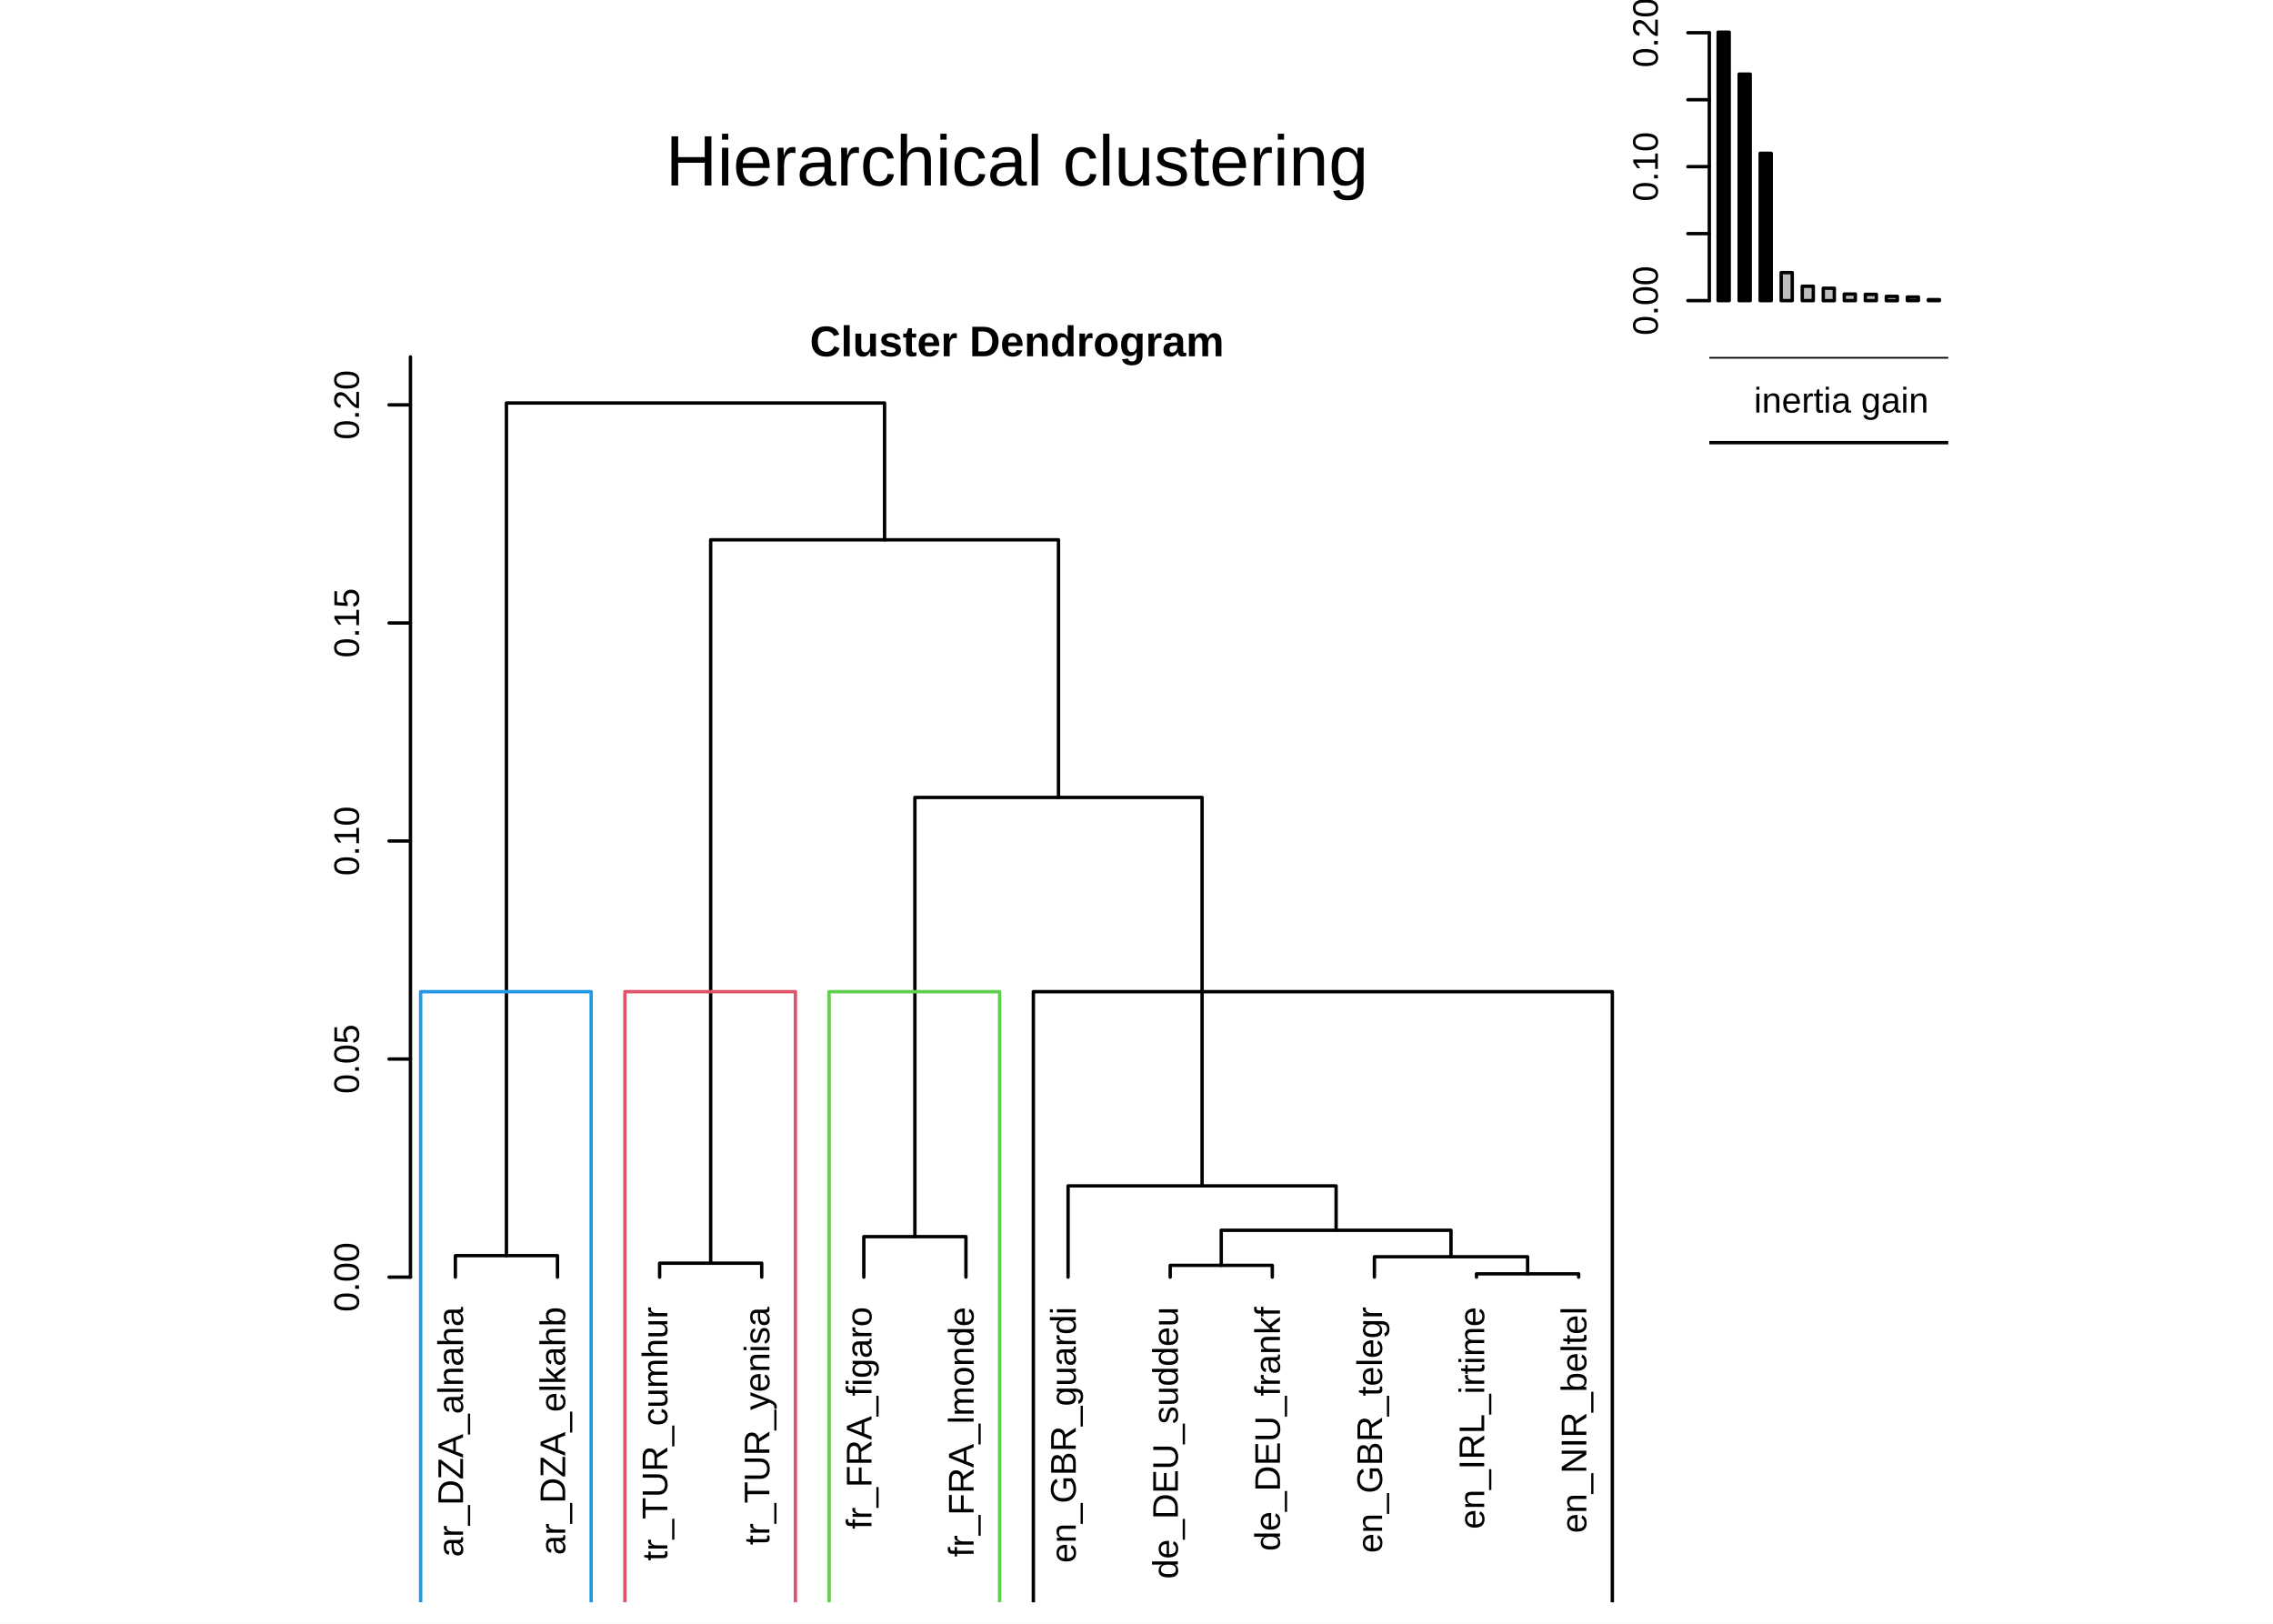
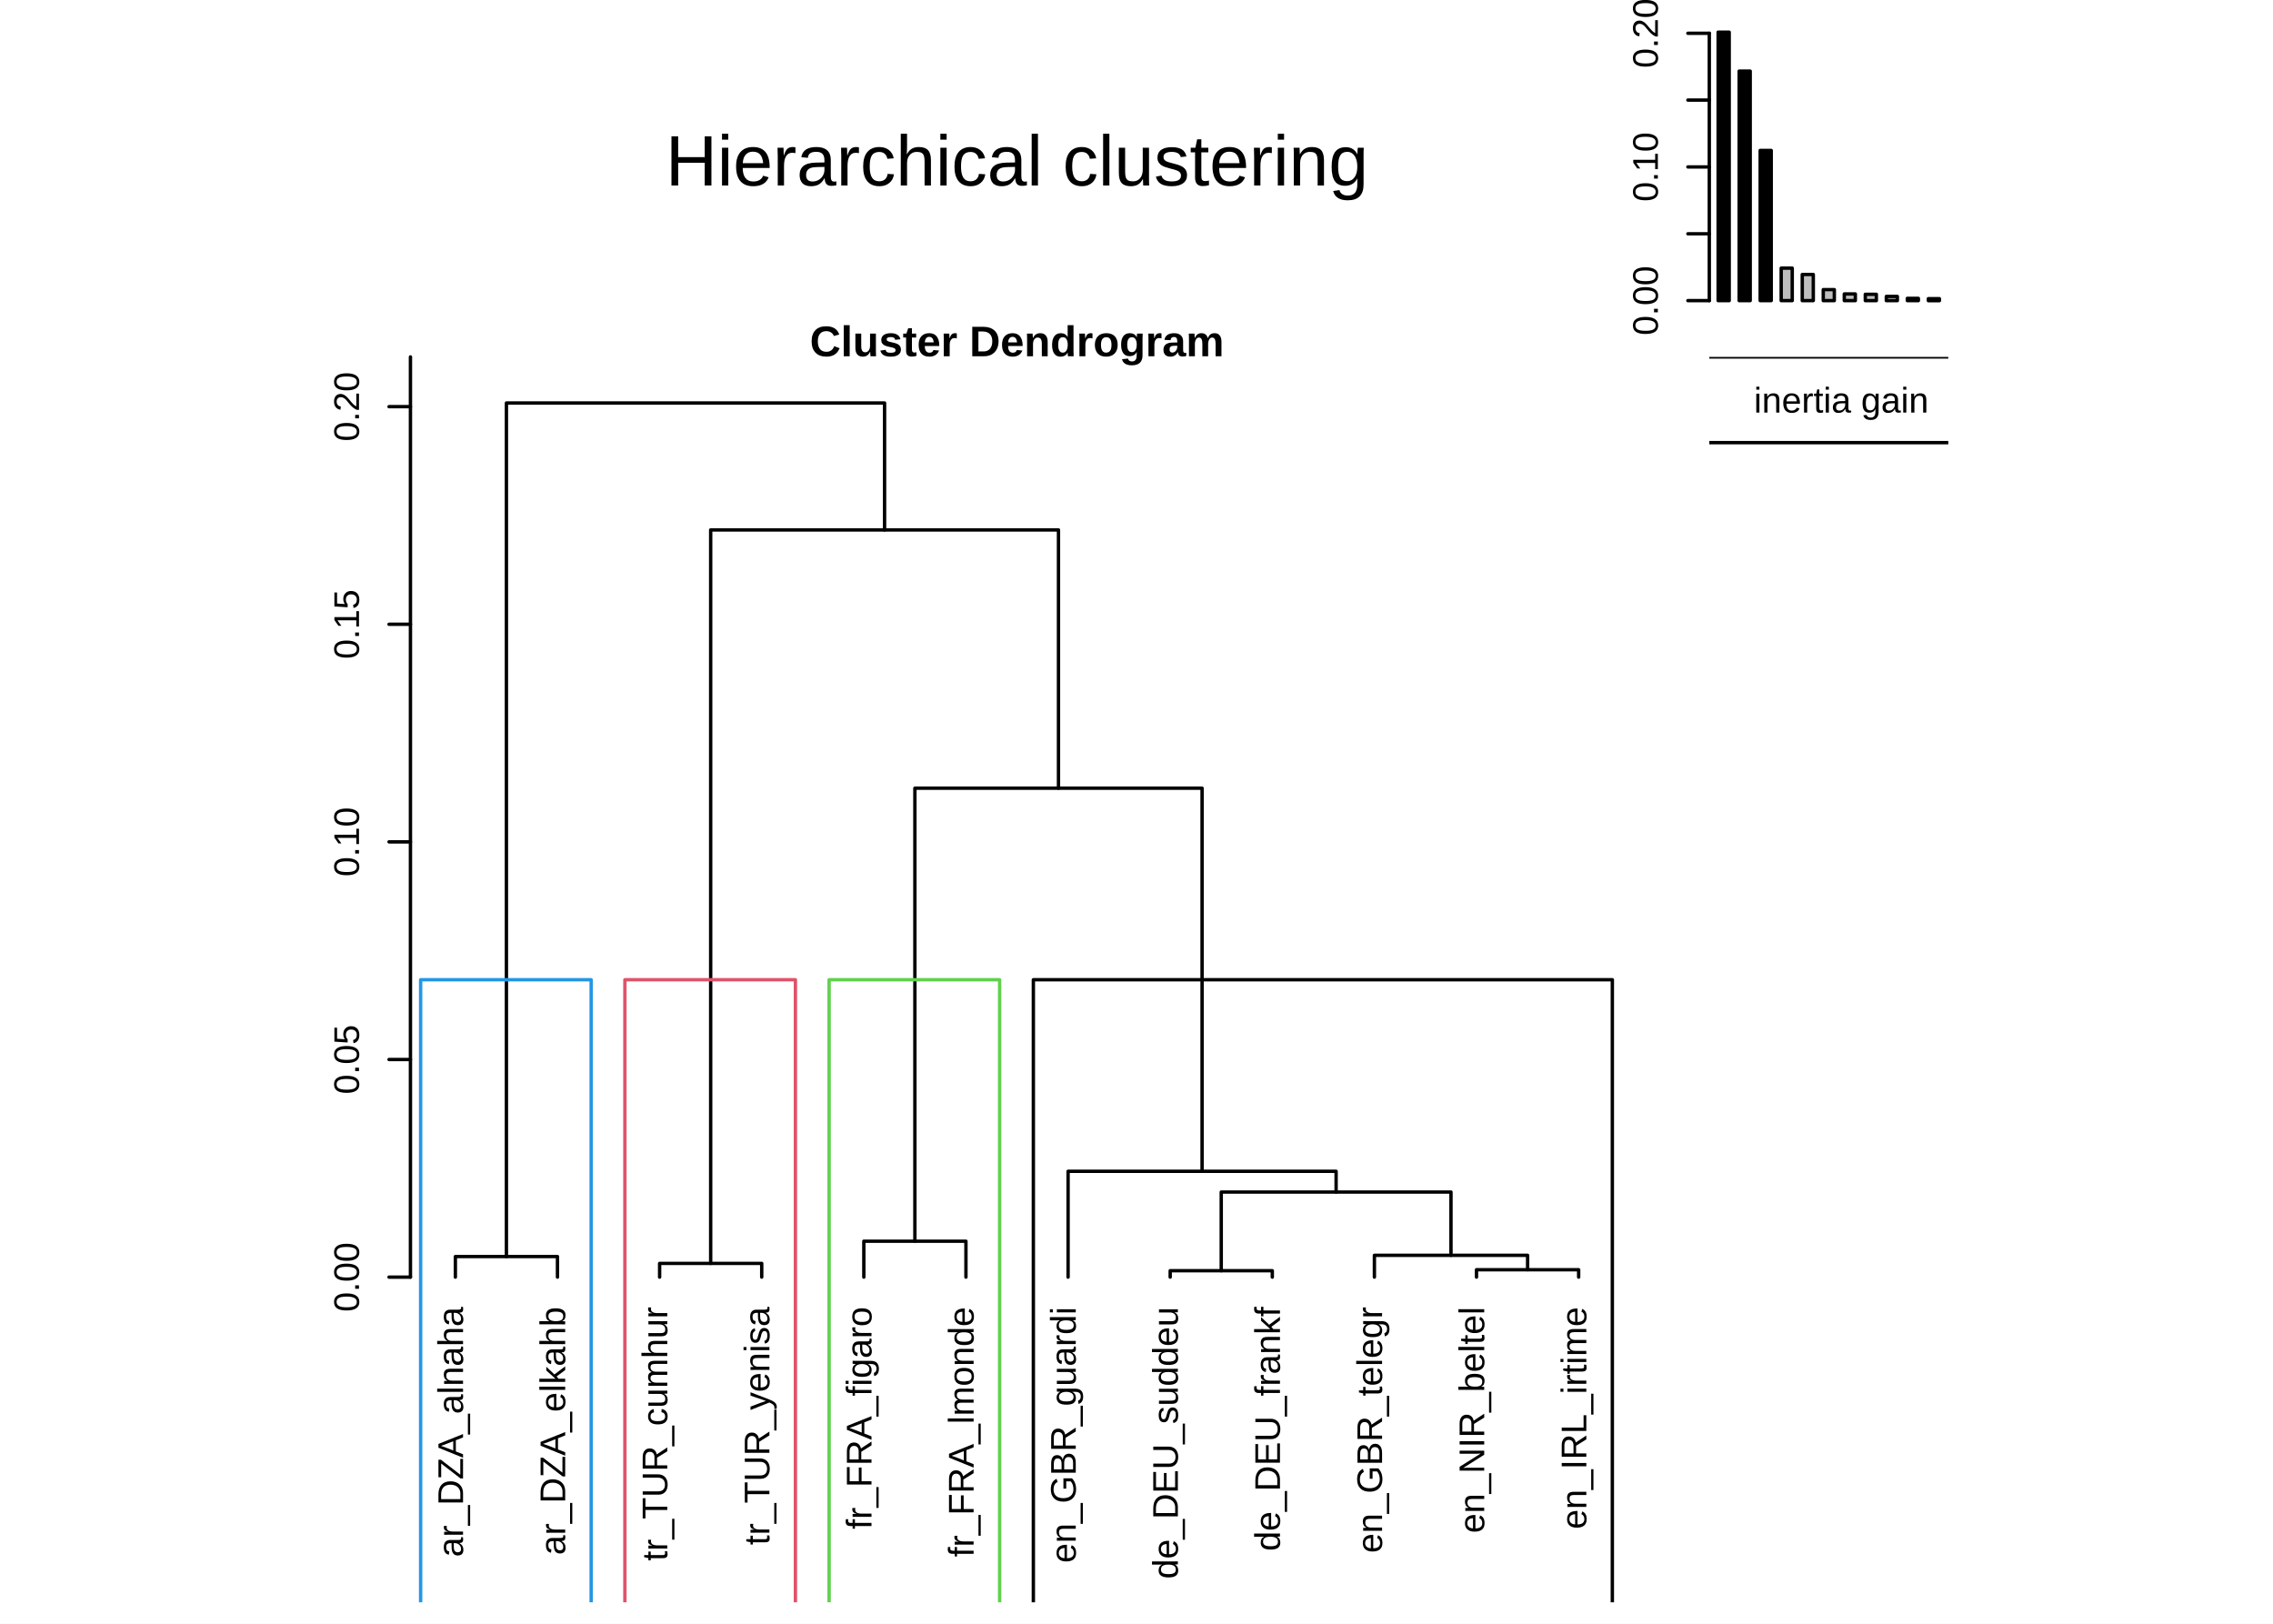
<svg xmlns="http://www.w3.org/2000/svg" class="svglite" width="504.00pt" height="360.00pt" viewBox="0 0 504.00 360.00">
  <defs>
    <style type="text/css">
    .svglite line, .svglite polyline, .svglite polygon, .svglite path, .svglite rect, .svglite circle {
      fill: none;
      stroke: #000000;
      stroke-linecap: round;
      stroke-linejoin: round;
      stroke-miterlimit: 10.00;
    }
  </style>
  </defs>
  <rect width="100%" height="100%" style="stroke: none; fill: #FFFFFF;" />
  <defs>
    <clipPath id="cpMC4wMHw1MDQuMDB8MC4wMHwzNjAuMDA=">
      <rect x="0.00" y="0.00" width="504.00" height="360.00" />
    </clipPath>
  </defs>
  <g clip-path="url(#cpMC4wMHw1MDQuMDB8MC4wMHwzNjAuMDA=)">
</g>
  <defs>
    <clipPath id="cpMzYwLjAwfDQzMi4wMHwwLjAwfDcyLjAw">
      <rect x="360.00" y="0.00" width="72.00" height="72.00" />
    </clipPath>
  </defs>
  <g clip-path="url(#cpMzYwLjAwfDQzMi4wMHwwLjAwfDcyLjAw)">
    <rect x="380.97" y="7.13" width="2.45" height="59.52" style="stroke-width: 0.75; fill: #000000;" />
-     <rect x="385.63" y="16.44" width="2.45" height="50.21" style="stroke-width: 0.75; fill: #000000;" />
-     <rect x="390.29" y="33.99" width="2.45" height="32.66" style="stroke-width: 0.75; fill: #000000;" />
-     <rect x="394.95" y="60.44" width="2.45" height="6.21" style="stroke-width: 0.75; fill: #BEBEBE;" />
-     <rect x="399.62" y="63.46" width="2.45" height="3.19" style="stroke-width: 0.75; fill: #BEBEBE;" />
-     <rect x="404.28" y="63.90" width="2.45" height="2.76" style="stroke-width: 0.75; fill: #BEBEBE;" />
-     <rect x="408.94" y="65.19" width="2.45" height="1.46" style="stroke-width: 0.75; fill: #BEBEBE;" />
-     <rect x="413.60" y="65.26" width="2.45" height="1.39" style="stroke-width: 0.75; fill: #BEBEBE;" />
-     <rect x="418.26" y="65.71" width="2.45" height="0.95" style="stroke-width: 0.75; fill: #BEBEBE;" />
-     <rect x="422.92" y="65.85" width="2.45" height="0.80" style="stroke-width: 0.75; fill: #BEBEBE;" />
-     <rect x="427.58" y="66.43" width="2.45" height="0.22" style="stroke-width: 0.75; fill: #BEBEBE;" />
+     <rect x="385.63" y="15.77" width="2.45" height="50.88" style="stroke-width: 0.75; fill: #000000;" />
+     <rect x="390.29" y="33.36" width="2.45" height="33.29" style="stroke-width: 0.75; fill: #000000;" />
+     <rect x="394.95" y="59.45" width="2.45" height="7.20" style="stroke-width: 0.75; fill: #BEBEBE;" />
+     <rect x="399.62" y="60.86" width="2.45" height="5.79" style="stroke-width: 0.75; fill: #BEBEBE;" />
+     <rect x="404.28" y="64.21" width="2.45" height="2.44" style="stroke-width: 0.75; fill: #BEBEBE;" />
+     <rect x="408.94" y="65.17" width="2.45" height="1.48" style="stroke-width: 0.75; fill: #BEBEBE;" />
+     <rect x="413.60" y="65.25" width="2.45" height="1.40" style="stroke-width: 0.75; fill: #BEBEBE;" />
+     <rect x="418.26" y="65.72" width="2.45" height="0.93" style="stroke-width: 0.75; fill: #BEBEBE;" />
+     <rect x="422.92" y="66.15" width="2.45" height="0.50" style="stroke-width: 0.75; fill: #BEBEBE;" />
+     <rect x="427.58" y="66.22" width="2.45" height="0.44" style="stroke-width: 0.75; fill: #BEBEBE;" />
  </g>
  <g clip-path="url(#cpMC4wMHw1MDQuMDB8MC4wMHwzNjAuMDA=)">
-     <line x1="379.01" y1="66.65" x2="379.01" y2="7.26" style="stroke-width: 0.75;" />
+     <line x1="379.01" y1="66.65" x2="379.01" y2="7.38" style="stroke-width: 0.75;" />
    <line x1="379.01" y1="66.65" x2="374.26" y2="66.65" style="stroke-width: 0.75;" />
-     <line x1="379.01" y1="51.80" x2="374.26" y2="51.80" style="stroke-width: 0.75;" />
-     <line x1="379.01" y1="36.95" x2="374.26" y2="36.95" style="stroke-width: 0.75;" />
-     <line x1="379.01" y1="22.11" x2="374.26" y2="22.11" style="stroke-width: 0.75;" />
-     <line x1="379.01" y1="7.26" x2="374.26" y2="7.26" style="stroke-width: 0.75;" />
+     <line x1="379.01" y1="51.83" x2="374.26" y2="51.83" style="stroke-width: 0.75;" />
+     <line x1="379.01" y1="37.01" x2="374.26" y2="37.01" style="stroke-width: 0.75;" />
+     <line x1="379.01" y1="22.19" x2="374.26" y2="22.19" style="stroke-width: 0.75;" />
+     <line x1="379.01" y1="7.38" x2="374.26" y2="7.38" style="stroke-width: 0.75;" />
    <text transform="translate(367.60,66.65) rotate(-90)" text-anchor="middle" style="font-size: 7.92px; font-family: Arial;" textLength="15.39px" lengthAdjust="spacingAndGlyphs">0.00</text>
-     <text transform="translate(367.60,36.95) rotate(-90)" text-anchor="middle" style="font-size: 7.92px; font-family: Arial;" textLength="15.39px" lengthAdjust="spacingAndGlyphs">0.10</text>
-     <text transform="translate(367.60,7.26) rotate(-90)" text-anchor="middle" style="font-size: 7.92px; font-family: Arial;" textLength="15.39px" lengthAdjust="spacingAndGlyphs">0.20</text>
+     <text transform="translate(367.60,37.01) rotate(-90)" text-anchor="middle" style="font-size: 7.92px; font-family: Arial;" textLength="15.39px" lengthAdjust="spacingAndGlyphs">0.10</text>
+     <text transform="translate(367.60,7.38) rotate(-90)" text-anchor="middle" style="font-size: 7.92px; font-family: Arial;" textLength="15.39px" lengthAdjust="spacingAndGlyphs">0.20</text>
  </g>
  <defs>
    <clipPath id="cpOTEuMDF8MzYwLjAwfDcuMTN8NjcuMjU=">
      <rect x="91.01" y="7.13" width="268.99" height="60.12" />
    </clipPath>
  </defs>
  <g clip-path="url(#cpOTEuMDF8MzYwLjAwfDcuMTN8NjcuMjU=)">
    <circle cx="225.50" cy="37.19" r="1.78" style="stroke-width: 0.75; stroke: #FFFFFF;" />
  </g>
  <defs>
    <clipPath id="cpNzIuMDB8MzYwLjAwfDAuMDB8NzIuMDA=">
      <rect x="72.00" y="0.00" width="288.00" height="72.00" />
    </clipPath>
  </defs>
  <g clip-path="url(#cpNzIuMDB8MzYwLjAwfDAuMDB8NzIuMDA=)">
</g>
  <g clip-path="url(#cpOTEuMDF8MzYwLjAwfDcuMTN8NjcuMjU=)">
    <text x="225.50" y="41.13" text-anchor="middle" style="font-size: 15.84px; font-family: Arial;" textLength="155.71px" lengthAdjust="spacingAndGlyphs">Hierarchical clustering</text>
  </g>
  <defs>
    <clipPath id="cpMzc5LjAxfDQzMi4wMHw3OS4xM3wzNTUuMjU=">
      <rect x="379.01" y="79.13" width="52.99" height="276.12" />
    </clipPath>
  </defs>
  <g clip-path="url(#cpMzc5LjAxfDQzMi4wMHw3OS4xM3wzNTUuMjU=)">
    <circle cx="405.50" cy="217.19" r="1.78" style="stroke-width: 0.75; stroke: #FFFFFF;" />
  </g>
  <defs>
    <clipPath id="cpMzYwLjAwfDQzMi4wMHw3Mi4wMHwzNjAuMDA=">
      <rect x="360.00" y="72.00" width="72.00" height="288.00" />
    </clipPath>
  </defs>
  <g clip-path="url(#cpMzYwLjAwfDQzMi4wMHw3Mi4wMHwzNjAuMDA=)">
</g>
  <g clip-path="url(#cpMzc5LjAxfDQzMi4wMHw3OS4xM3wzNTUuMjU=)">
    <rect x="374.65" y="79.13" width="61.72" height="19.01" style="stroke-width: 0.75;" />
    <text x="388.90" y="91.47" style="font-size: 7.92px; font-family: Arial;" textLength="43.08px" lengthAdjust="spacingAndGlyphs">inertia gain  </text>
  </g>
  <defs>
    <clipPath id="cpOTEuMDF8MzYwLjAwfDc5LjEzfDM1NS4yNQ==">
      <rect x="91.01" y="79.13" width="268.99" height="276.12" />
    </clipPath>
  </defs>
  <g clip-path="url(#cpOTEuMDF8MzYwLjAwfDc5LjEzfDM1NS4yNQ==)">
</g>
  <defs>
    <clipPath id="cpNzIuMDB8MzYwLjAwfDcyLjAwfDM2MC4wMA==">
      <rect x="72.00" y="72.00" width="288.00" height="288.00" />
    </clipPath>
  </defs>
  <g clip-path="url(#cpNzIuMDB8MzYwLjAwfDcyLjAwfDM2MC4wMA==)">
    <text transform="translate(102.67,289.74) rotate(-90)" text-anchor="end" style="font-size: 7.92px; font-family: Arial;" textLength="55.40px" lengthAdjust="spacingAndGlyphs">ar_DZA_alnaha</text>
    <text transform="translate(125.32,289.74) rotate(-90)" text-anchor="end" style="font-size: 7.92px; font-family: Arial;" textLength="54.95px" lengthAdjust="spacingAndGlyphs">ar_DZA_elkahb</text>
-     <polyline points="100.97,283.15 100.97,278.39 123.61,278.39 123.61,283.15 " style="stroke-width: 0.75;" />
+     <polyline points="100.97,283.15 100.97,278.59 123.61,278.59 123.61,283.15 " style="stroke-width: 0.75;" />
    <text transform="translate(147.96,289.74) rotate(-90)" text-anchor="end" style="font-size: 7.92px; font-family: Arial;" textLength="56.25px" lengthAdjust="spacingAndGlyphs">tr_TUR_cumhur</text>
    <text transform="translate(170.60,289.74) rotate(-90)" text-anchor="end" style="font-size: 7.92px; font-family: Arial;" textLength="52.74px" lengthAdjust="spacingAndGlyphs">tr_TUR_yenisa</text>
-     <polyline points="146.26,283.15 146.26,280.06 168.90,280.06 168.90,283.15 " style="stroke-width: 0.75;" />
+     <polyline points="146.26,283.15 146.26,280.11 168.90,280.11 168.90,283.15 " style="stroke-width: 0.75;" />
    <text transform="translate(193.24,289.74) rotate(-90)" text-anchor="end" style="font-size: 7.92px; font-family: Arial;" textLength="49.23px" lengthAdjust="spacingAndGlyphs">fr_FRA_figaro</text>
    <text transform="translate(215.88,289.74) rotate(-90)" text-anchor="end" style="font-size: 7.92px; font-family: Arial;" textLength="55.38px" lengthAdjust="spacingAndGlyphs">fr_FRA_lmonde</text>
-     <polyline points="191.54,283.15 191.54,274.18 214.18,274.18 214.18,283.15 " style="stroke-width: 0.75;" />
+     <polyline points="191.54,283.15 191.54,275.19 214.18,275.19 214.18,283.15 " style="stroke-width: 0.75;" />
    <text transform="translate(238.53,289.74) rotate(-90)" text-anchor="end" style="font-size: 7.92px; font-family: Arial;" textLength="56.71px" lengthAdjust="spacingAndGlyphs">en_GBR_guardi</text>
    <text transform="translate(261.17,289.74) rotate(-90)" text-anchor="end" style="font-size: 7.92px; font-family: Arial;" textLength="60.24px" lengthAdjust="spacingAndGlyphs">de_DEU_suddeu</text>
    <text transform="translate(283.81,289.74) rotate(-90)" text-anchor="end" style="font-size: 7.92px; font-family: Arial;" textLength="54.06px" lengthAdjust="spacingAndGlyphs">de_DEU_frankf</text>
-     <polyline points="259.47,283.15 259.47,280.54 282.11,280.54 282.11,283.15 " style="stroke-width: 0.75;" />
+     <polyline points="259.47,283.15 259.47,281.73 282.11,281.73 282.11,283.15 " style="stroke-width: 0.75;" />
    <text transform="translate(306.45,289.74) rotate(-90)" text-anchor="end" style="font-size: 7.92px; font-family: Arial;" textLength="54.51px" lengthAdjust="spacingAndGlyphs">en_GBR_telegr</text>
-     <text transform="translate(329.10,289.74) rotate(-90)" text-anchor="end" style="font-size: 7.92px; font-family: Arial;" textLength="49.23px" lengthAdjust="spacingAndGlyphs">en_IRL_irtime</text>
-     <text transform="translate(351.74,289.74) rotate(-90)" text-anchor="end" style="font-size: 7.92px; font-family: Arial;" textLength="50.12px" lengthAdjust="spacingAndGlyphs">en_NIR_beltel</text>
-     <polyline points="327.39,283.15 327.39,282.42 350.04,282.42 350.04,283.15 " style="stroke-width: 0.75;" />
-     <polyline points="304.75,283.15 304.75,278.63 338.72,278.63 338.72,282.42 " style="stroke-width: 0.75;" />
-     <polyline points="270.79,280.54 270.79,272.76 321.73,272.76 321.73,278.63 " style="stroke-width: 0.75;" />
-     <polyline points="236.83,283.15 236.83,262.92 296.26,262.92 296.26,272.76 " style="stroke-width: 0.75;" />
-     <polyline points="202.86,274.18 202.86,176.80 266.54,176.80 266.54,262.92 " style="stroke-width: 0.75;" />
-     <polyline points="157.58,280.06 157.58,119.68 234.70,119.68 234.70,176.80 " style="stroke-width: 0.75;" />
-     <polyline points="112.29,278.39 112.29,89.35 196.14,89.35 196.14,119.68 " style="stroke-width: 0.75;" />
+     <text transform="translate(329.10,289.74) rotate(-90)" text-anchor="end" style="font-size: 7.92px; font-family: Arial;" textLength="50.12px" lengthAdjust="spacingAndGlyphs">en_NIR_beltel</text>
+     <text transform="translate(351.74,289.74) rotate(-90)" text-anchor="end" style="font-size: 7.92px; font-family: Arial;" textLength="49.23px" lengthAdjust="spacingAndGlyphs">en_IRL_irtime</text>
+     <polyline points="327.39,283.15 327.39,281.51 350.04,281.51 350.04,283.15 " style="stroke-width: 0.75;" />
+     <polyline points="304.75,283.15 304.75,278.32 338.72,278.32 338.72,281.51 " style="stroke-width: 0.75;" />
+     <polyline points="270.79,281.73 270.79,264.29 321.73,264.29 321.73,278.32 " style="stroke-width: 0.75;" />
+     <polyline points="236.83,283.15 236.83,259.69 296.26,259.69 296.26,264.29 " style="stroke-width: 0.75;" />
+     <polyline points="202.86,275.19 202.86,174.75 266.54,174.75 266.54,259.69 " style="stroke-width: 0.75;" />
+     <polyline points="157.58,280.11 157.58,117.49 234.70,117.49 234.70,174.75 " style="stroke-width: 0.75;" />
+     <polyline points="112.29,278.59 112.29,89.35 196.14,89.35 196.14,117.49 " style="stroke-width: 0.75;" />
  </g>
  <g clip-path="url(#cpMC4wMHw1MDQuMDB8MC4wMHwzNjAuMDA=)">
    <line x1="91.01" y1="283.15" x2="91.01" y2="79.13" style="stroke-width: 0.75;" />
    <line x1="91.01" y1="283.15" x2="86.26" y2="283.15" style="stroke-width: 0.75;" />
-     <line x1="91.01" y1="234.80" x2="86.26" y2="234.80" style="stroke-width: 0.75;" />
-     <line x1="91.01" y1="186.46" x2="86.26" y2="186.46" style="stroke-width: 0.75;" />
-     <line x1="91.01" y1="138.12" x2="86.26" y2="138.12" style="stroke-width: 0.75;" />
-     <line x1="91.01" y1="89.77" x2="86.26" y2="89.77" style="stroke-width: 0.75;" />
+     <line x1="91.01" y1="234.90" x2="86.26" y2="234.90" style="stroke-width: 0.75;" />
+     <line x1="91.01" y1="186.65" x2="86.26" y2="186.65" style="stroke-width: 0.75;" />
+     <line x1="91.01" y1="138.41" x2="86.26" y2="138.41" style="stroke-width: 0.75;" />
+     <line x1="91.01" y1="90.16" x2="86.26" y2="90.16" style="stroke-width: 0.75;" />
    <text transform="translate(79.60,283.15) rotate(-90)" text-anchor="middle" style="font-size: 7.92px; font-family: Arial;" textLength="15.39px" lengthAdjust="spacingAndGlyphs">0.00</text>
-     <text transform="translate(79.60,234.80) rotate(-90)" text-anchor="middle" style="font-size: 7.92px; font-family: Arial;" textLength="15.39px" lengthAdjust="spacingAndGlyphs">0.05</text>
-     <text transform="translate(79.60,186.46) rotate(-90)" text-anchor="middle" style="font-size: 7.92px; font-family: Arial;" textLength="15.39px" lengthAdjust="spacingAndGlyphs">0.10</text>
-     <text transform="translate(79.60,138.12) rotate(-90)" text-anchor="middle" style="font-size: 7.92px; font-family: Arial;" textLength="15.39px" lengthAdjust="spacingAndGlyphs">0.15</text>
-     <text transform="translate(79.60,89.77) rotate(-90)" text-anchor="middle" style="font-size: 7.92px; font-family: Arial;" textLength="15.39px" lengthAdjust="spacingAndGlyphs">0.20</text>
+     <text transform="translate(79.60,234.90) rotate(-90)" text-anchor="middle" style="font-size: 7.92px; font-family: Arial;" textLength="15.39px" lengthAdjust="spacingAndGlyphs">0.05</text>
+     <text transform="translate(79.60,186.65) rotate(-90)" text-anchor="middle" style="font-size: 7.92px; font-family: Arial;" textLength="15.39px" lengthAdjust="spacingAndGlyphs">0.10</text>
+     <text transform="translate(79.60,138.41) rotate(-90)" text-anchor="middle" style="font-size: 7.92px; font-family: Arial;" textLength="15.39px" lengthAdjust="spacingAndGlyphs">0.15</text>
+     <text transform="translate(79.60,90.16) rotate(-90)" text-anchor="middle" style="font-size: 7.92px; font-family: Arial;" textLength="15.39px" lengthAdjust="spacingAndGlyphs">0.20</text>
  </g>
  <g clip-path="url(#cpNzIuMDB8MzYwLjAwfDcyLjAwfDM2MC4wMA==)">
    <text x="225.50" y="78.98" text-anchor="middle" style="font-size: 9.50px; font-weight: bold; font-family: Arial;" textLength="91.85px" lengthAdjust="spacingAndGlyphs">Cluster Dendrogram</text>
    <text transform="translate(60.60,217.19) rotate(-90)" text-anchor="middle" style="font-size: 7.92px; font-family: Arial;" textLength="22.86px" lengthAdjust="spacingAndGlyphs">Height</text>
  </g>
  <g clip-path="url(#cpOTEuMDF8MzYwLjAwfDc5LjEzfDM1NS4yNQ==)">
-     <rect x="93.27" y="219.86" width="37.81" height="136.36" style="stroke-width: 0.75; stroke: #2297E6;" />
-     <rect x="138.56" y="219.86" width="37.81" height="136.36" style="stroke-width: 0.75; stroke: #DF536B;" />
-     <rect x="183.84" y="219.86" width="37.81" height="136.36" style="stroke-width: 0.75; stroke: #61D04F;" />
-     <rect x="229.13" y="219.86" width="128.38" height="136.36" style="stroke-width: 0.75;" />
+     <rect x="93.27" y="217.22" width="37.81" height="139.00" style="stroke-width: 0.75; stroke: #2297E6;" />
+     <rect x="138.56" y="217.22" width="37.81" height="139.00" style="stroke-width: 0.75; stroke: #DF536B;" />
+     <rect x="183.84" y="217.22" width="37.81" height="139.00" style="stroke-width: 0.75; stroke: #61D04F;" />
+     <rect x="229.13" y="217.22" width="128.38" height="139.00" style="stroke-width: 0.75;" />
  </g>
  <defs>
    <clipPath id="cpNTkuMDR8NDczLjc2fDU5LjA0fDI4Ni41Ng==">
      <rect x="59.04" y="59.04" width="414.72" height="227.52" />
    </clipPath>
  </defs>
  <g clip-path="url(#cpNTkuMDR8NDczLjc2fDU5LjA0fDI4Ni41Ng==)">
</g>
</svg>
